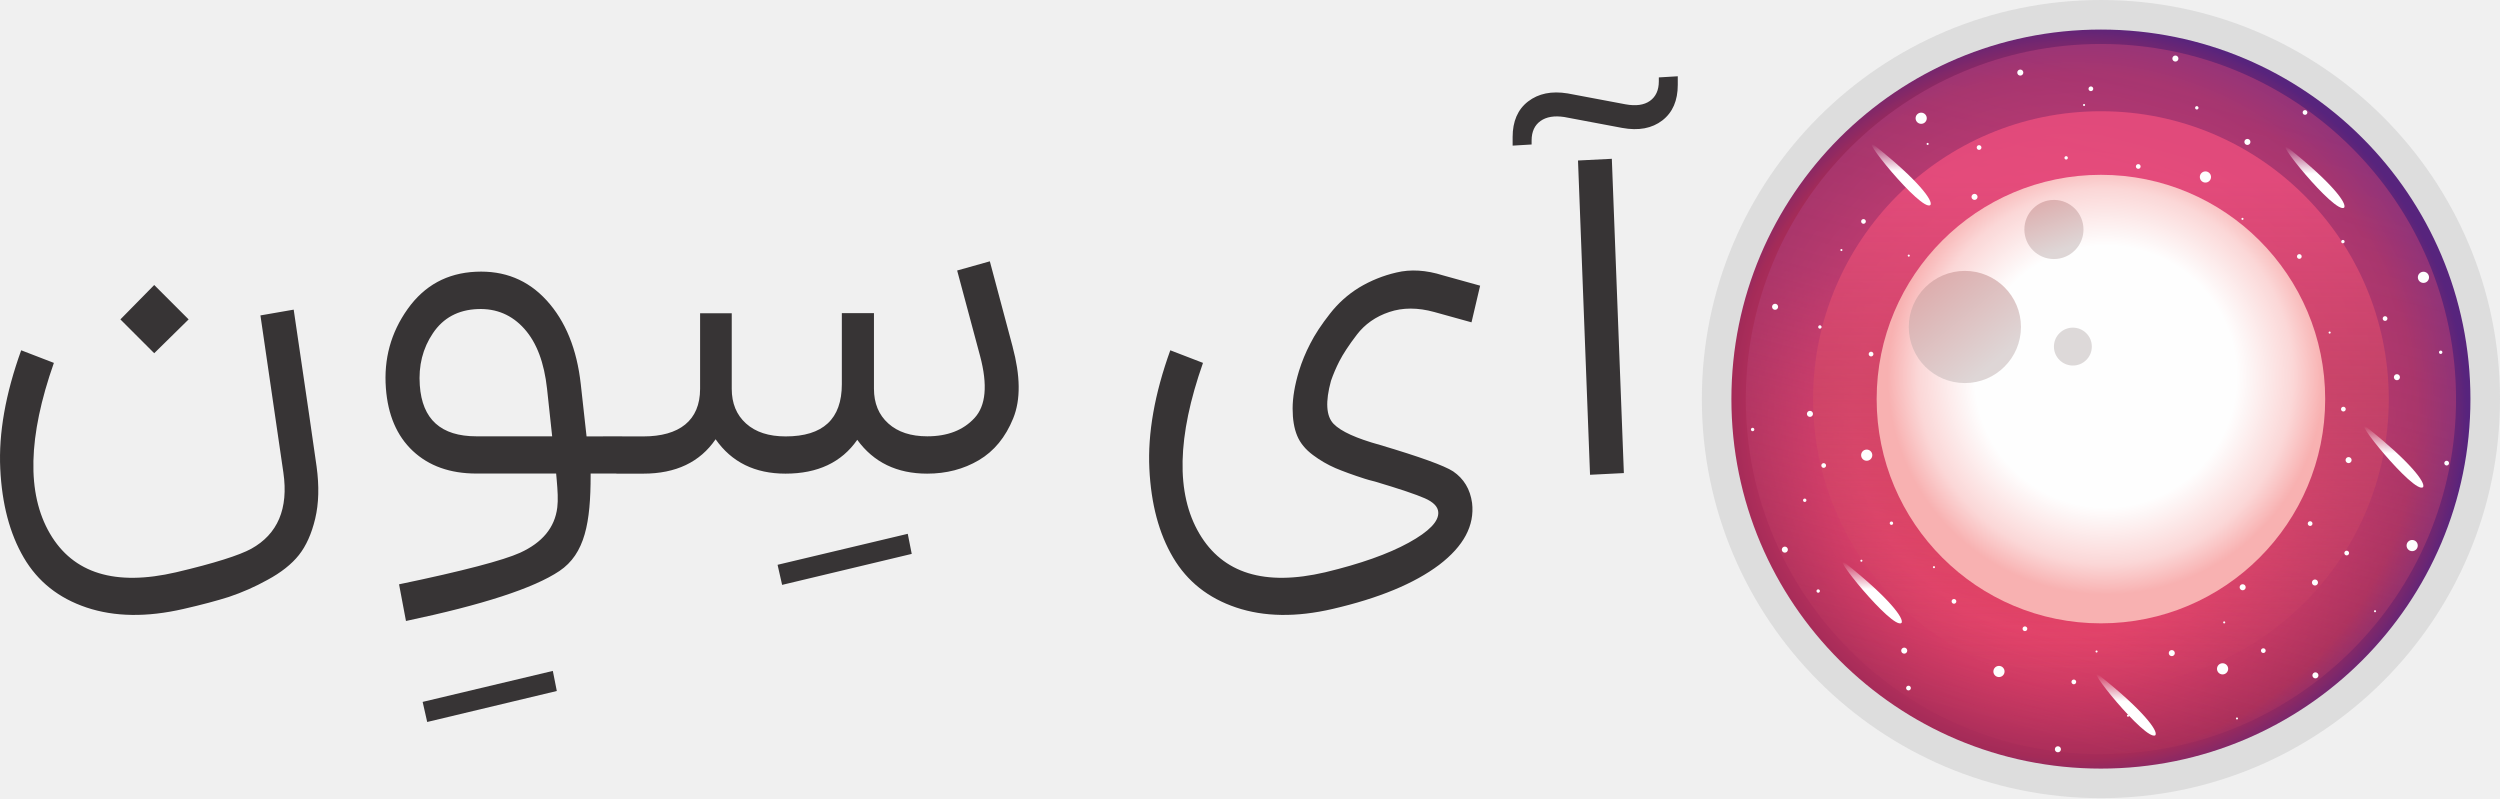
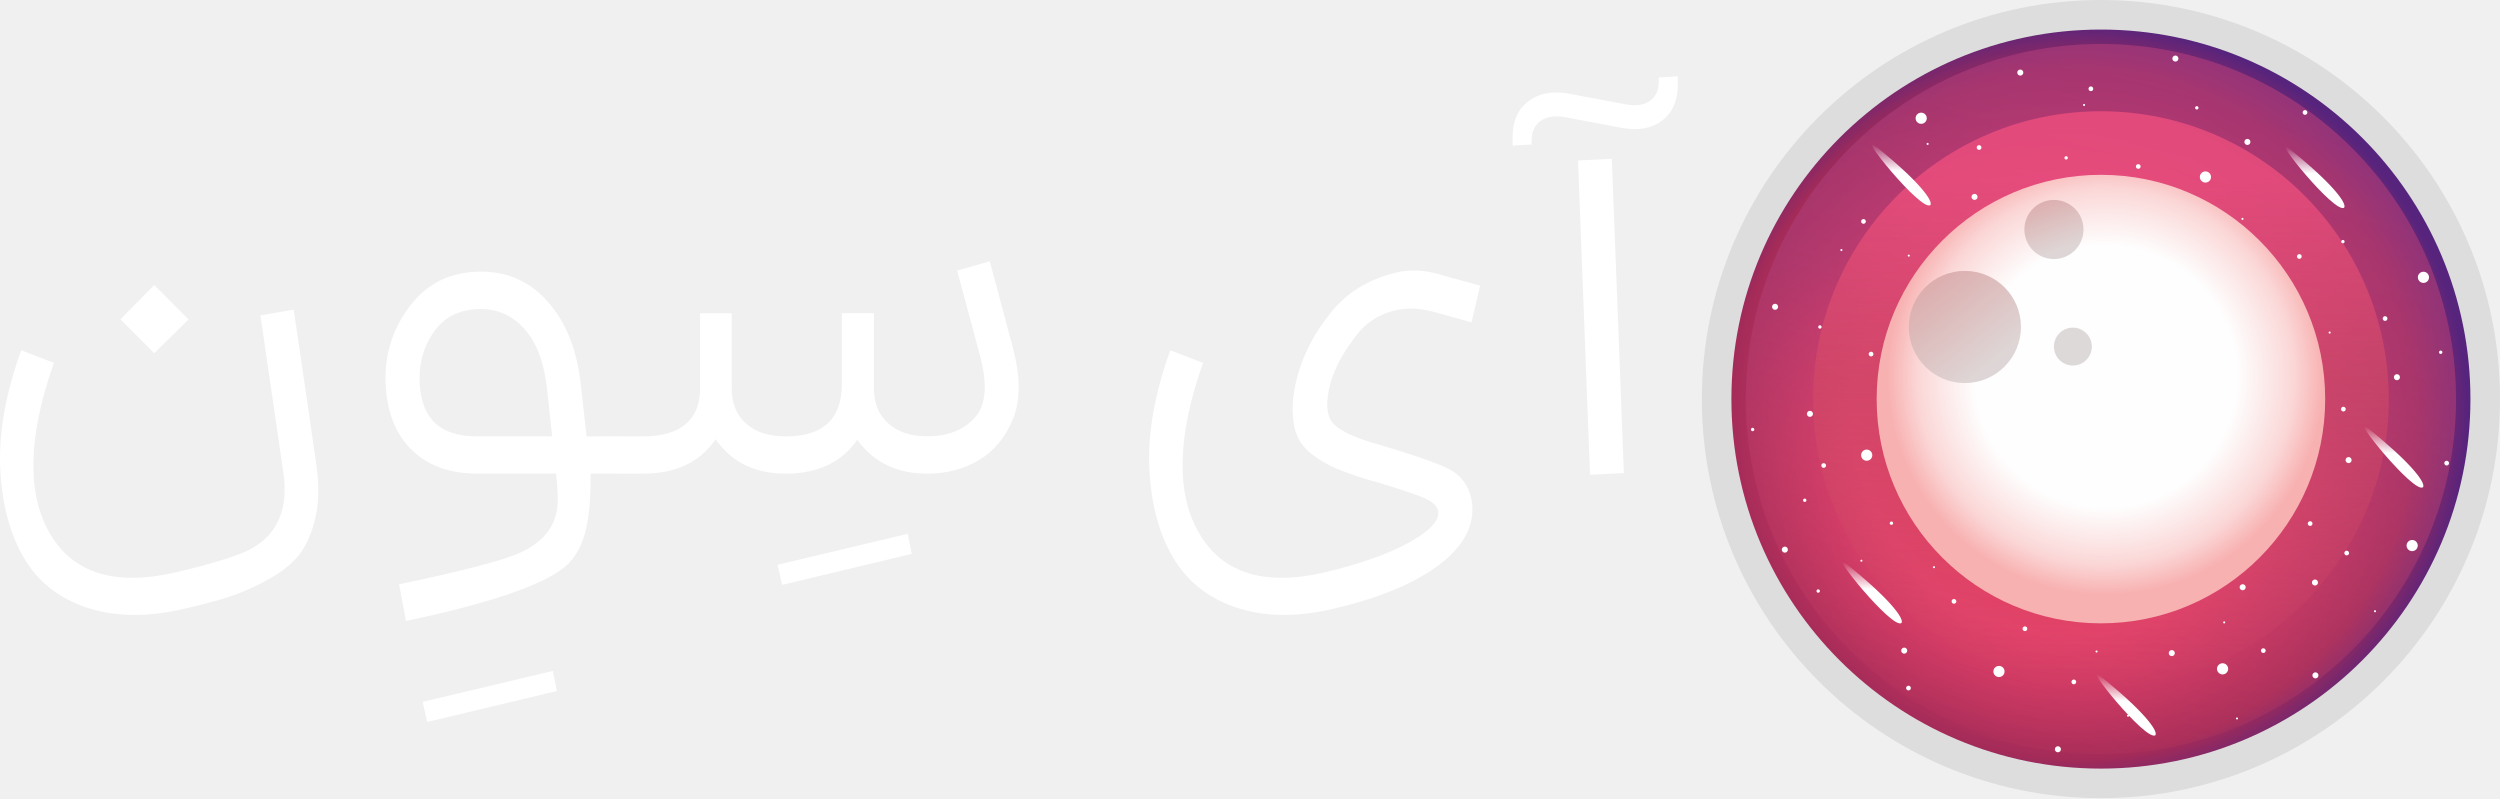
- <svg xmlns="http://www.w3.org/2000/svg" xmlns:xlink="http://www.w3.org/1999/xlink" viewBox="0 0 2638.57 842.4">
-   <defs>
-     <style>.a{fill:#ddd;}.b{fill:url(#a);}.c,.d,.g,.i,.l,.m,.n,.o{fill-rule:evenodd;}.c{fill:url(#b);}.d{fill:url(#c);}.e{fill:url(#d);}.f{fill:url(#e);}.g{fill:#ddd9d9;}.h{fill:url(#f);}.i{fill:url(#g);}.j{fill:#fefefe;}.k{fill:#373435;}.l{fill:url(#h);}.m{fill:url(#i);}.n{fill:url(#j);}.o{fill:url(#k);}</style>
+ <svg xmlns="http://www.w3.org/2000/svg" xmlns:xlink="http://www.w3.org/1999/xlink" viewBox="0 0 2638.57 842.4" version="1.1" id="svg209">
+   <defs id="defs53">
+     <style id="style2">.a{fill:#ddd;}.b{fill:url(#a);}.c,.d,.g,.i,.l,.m,.n,.o{fill-rule:evenodd;}.c{fill:url(#b);}.d{fill:url(#c);}.e{fill:url(#d);}.f{fill:url(#e);}.g{fill:#ddd9d9;}.h{fill:url(#f);}.i{fill:url(#g);}.j{fill:#fefefe;}.k{fill:#373435;}.l{fill:url(#h);}.m{fill:url(#i);}.n{fill:url(#j);}.o{fill:url(#k);}</style>
    <radialGradient id="a" cx="-9360.82" cy="-4039.77" fy="-3978.962" r="5940.96" gradientTransform="matrix(0.07, 0, 0, -0.07, 2843.24, 156.8)" gradientUnits="userSpaceOnUse">
-       <stop offset="0" stop-color="#f23333" />
-       <stop offset="0.56" stop-color="#ec406a" />
-       <stop offset="0.87" stop-color="#a42b58" />
-       <stop offset="1" stop-color="#57247d" />
+       <stop offset="0" stop-color="#f23333" id="stop4" />
+       <stop offset="0.56" stop-color="#ec406a" id="stop6" />
+       <stop offset="0.87" stop-color="#a42b58" id="stop8" />
+       <stop offset="1" stop-color="#57247d" id="stop10" />
    </radialGradient>
    <linearGradient id="b" x1="2123.45" y1="771.73" x2="2304.04" y2="97.76" gradientUnits="userSpaceOnUse">
-       <stop offset="0.01" stop-color="#d34a66" stop-opacity="0.1" />
-       <stop offset="0.6" stop-color="#ad3d76" stop-opacity="0.6" />
-       <stop offset="1" stop-color="#a83a7a" stop-opacity="0.7" />
+       <stop offset="0.01" stop-color="#d34a66" stop-opacity="0.1" id="stop13" />
+       <stop offset="0.6" stop-color="#ad3d76" stop-opacity="0.6" id="stop15" />
+       <stop offset="1" stop-color="#a83a7a" stop-opacity="0.7" id="stop17" />
    </linearGradient>
    <linearGradient id="c" x1="2217.37" y1="710.86" x2="2217.37" y2="190.44" gradientUnits="userSpaceOnUse">
-       <stop offset="0.01" stop-color="#d34a66" stop-opacity="0.1" />
-       <stop offset="0.6" stop-color="#d34a66" stop-opacity="0.6" />
-       <stop offset="1" stop-color="#f6527f" stop-opacity="0.7" />
+       <stop offset="0.01" stop-color="#d34a66" stop-opacity="0.1" id="stop20" />
+       <stop offset="0.6" stop-color="#d34a66" stop-opacity="0.6" id="stop22" />
+       <stop offset="1" stop-color="#f6527f" stop-opacity="0.7" id="stop24" />
    </linearGradient>
    <radialGradient id="d" cx="-11204.15" cy="-3628.57" r="3287.51" gradientTransform="matrix(0.07, 0, 0, -0.07, 3006.7, 143.39)" gradientUnits="userSpaceOnUse">
-       <stop offset="0" stop-color="#fefefe" />
-       <stop offset="0.6" stop-color="#fefefe" />
-       <stop offset="0.86" stop-color="#fbd7d7" />
-       <stop offset="1" stop-color="#f8b1b1" />
+       <stop offset="0" stop-color="#fefefe" id="stop27" />
+       <stop offset="0.6" stop-color="#fefefe" id="stop29" />
+       <stop offset="0.86" stop-color="#fbd7d7" id="stop31" />
+       <stop offset="1" stop-color="#f8b1b1" id="stop33" />
    </radialGradient>
    <linearGradient id="e" x1="-11892.72" y1="-2146.16" x2="-10855.65" y2="-3422.43" gradientTransform="matrix(0.07, 0, 0, -0.07, 2864.43, 143.39)" gradientUnits="userSpaceOnUse">
-       <stop offset="0" stop-color="#ddabab" />
-       <stop offset="1" stop-color="#ded6d6" />
+       <stop offset="0" stop-color="#ddabab" id="stop36" />
+       <stop offset="1" stop-color="#ded6d6" id="stop38" />
    </linearGradient>
    <linearGradient id="f" x1="-10127.96" y1="-907.98" x2="-9842.75" y2="-1725.55" xlink:href="#e" />
    <linearGradient id="g" x1="2526.51" y1="514.71" x2="2526.51" y2="449.93" gradientUnits="userSpaceOnUse">
-       <stop offset="0.02" stop-color="#fff" />
-       <stop offset="0.56" stop-color="#fff" />
-       <stop offset="1" stop-color="#fff" stop-opacity="0" />
+       <stop offset="0.02" stop-color="#fff" id="stop42" />
+       <stop offset="0.56" stop-color="#fff" id="stop44" />
+       <stop offset="1" stop-color="#fff" stop-opacity="0" id="stop46" />
    </linearGradient>
    <linearGradient id="h" x1="1976.07" y1="657.99" x2="1976.07" y2="593.21" xlink:href="#g" />
    <linearGradient id="i" x1="2443.27" y1="219.59" x2="2443.27" y2="154.81" xlink:href="#g" />
    <linearGradient id="j" x1="2244.04" y1="776.36" x2="2244.04" y2="711.58" xlink:href="#g" />
    <linearGradient id="k" x1="2006.57" y1="216.89" x2="2006.57" y2="152.11" xlink:href="#g" />
  </defs>
-   <circle class="a" cx="2217.37" cy="421.2" r="421.2" />
-   <circle class="b" cx="2217.37" cy="421.2" r="390" />
-   <path class="c" d="M2217.37,46.4c207,0,374.8,167.8,374.8,374.8S2424.37,796,2217.37,796s-374.8-167.8-374.8-374.8S2010.37,46.4,2217.37,46.4Z" transform="translate(0)" />
-   <path class="d" d="M2217.37,117.4c167.8,0,303.8,136,303.8,303.8s-136,303.8-303.8,303.8-303.8-136-303.8-303.8,136-303.8,303.8-303.8Z" transform="translate(0)" />
-   <circle class="e" cx="2217.37" cy="421.2" r="236.7" />
-   <circle class="f" cx="2073.77" cy="345.1" r="59.2" />
-   <path class="g" d="M2187.77,345.8a20,20,0,1,1-20,20A20,20,0,0,1,2187.77,345.8Z" transform="translate(0)" />
-   <circle class="h" cx="2167.77" cy="242.2" r="31.2" />
-   <path class="i" d="M2499.57,452.3c44.5,35.6,60.8,57.2,57.8,61.9C2548.07,522.1,2477.47,434.6,2499.57,452.3Z" transform="translate(0)" />
-   <circle class="j" cx="2137.17" cy="663.6" r="2.5" />
-   <circle class="j" cx="2062.27" cy="634.7" r="2.5" />
-   <circle class="j" cx="1996.27" cy="552.2" r="1.8" />
-   <circle class="j" cx="1924.77" cy="491.3" r="2.5" />
-   <circle class="j" cx="1974.77" cy="373.7" r="2.5" />
-   <circle class="j" cx="1966.77" cy="233.7" r="2.5" />
-   <circle class="j" cx="2088.77" cy="155.7" r="2.5" />
-   <circle class="j" cx="2256.77" cy="175.7" r="2.5" />
-   <circle class="j" cx="2206.77" cy="93.7" r="2.5" />
-   <circle class="j" cx="2188.77" cy="719.7" r="2.5" />
-   <circle class="j" cx="2388.77" cy="686.7" r="2.5" />
-   <circle class="j" cx="2438.17" cy="552.6" r="2.5" />
-   <circle class="j" cx="2473.27" cy="431.8" r="2.5" />
-   <circle class="j" cx="2517.27" cy="336.2" r="2.5" />
-   <circle class="j" cx="2476.77" cy="583.7" r="2.5" />
-   <circle class="j" cx="2426.77" cy="270.7" r="2.5" />
-   <circle class="j" cx="2432.77" cy="118.7" r="2.5" />
-   <circle class="j" cx="2014.27" cy="726.2" r="2.5" />
-   <circle class="j" cx="2009.77" cy="686.7" r="3.2" />
-   <circle class="j" cx="2292.17" cy="689.3" r="3.2" />
-   <circle class="j" cx="2443.27" cy="614.8" r="3.2" />
-   <circle class="j" cx="2443.77" cy="712.8" r="3.2" />
-   <circle class="j" cx="2171.97" cy="790.8" r="3.2" />
-   <circle class="j" cx="2529.77" cy="398.1" r="3.2" />
-   <circle class="j" cx="2371.97" cy="149.8" r="3.2" />
-   <circle class="j" cx="2083.97" cy="207.8" r="3.2" />
-   <circle class="j" cx="2132.27" cy="76.6" r="3.2" />
-   <circle class="j" cx="1873.47" cy="323.8" r="3.2" />
-   <circle class="j" cx="1910.27" cy="436.8" r="3.2" />
-   <circle class="j" cx="1883.77" cy="580.1" r="3.2" />
-   <circle class="j" cx="1970.17" cy="480.4" r="5.9" />
-   <circle class="j" cx="2345.77" cy="705.9" r="5.9" />
-   <circle class="j" cx="2109.77" cy="708.7" r="5.9" />
-   <circle class="j" cx="2327.67" cy="186.8" r="5.9" />
-   <circle class="j" cx="2557.77" cy="292.7" r="5.9" />
-   <circle class="j" cx="2027.67" cy="124.8" r="5.9" />
-   <circle class="j" cx="2545.87" cy="575.8" r="5.9" />
-   <circle class="j" cx="2582.27" cy="488.8" r="2.5" />
-   <circle class="j" cx="2366.97" cy="619.8" r="3.2" />
-   <circle class="j" cx="2478.77" cy="485.6" r="3.2" />
-   <circle class="j" cx="2295.97" cy="61.8" r="3.2" />
-   <circle class="j" cx="1918.97" cy="623.8" r="1.8" />
-   <circle class="j" cx="1904.77" cy="528" r="1.8" />
-   <circle class="j" cx="1849.77" cy="453.3" r="1.8" />
-   <circle class="j" cx="1920.77" cy="345.1" r="1.8" />
-   <circle class="j" cx="2180.67" cy="166.6" r="1.8" />
-   <circle class="j" cx="2318.57" cy="113.8" r="1.8" />
-   <circle class="j" cx="2472.77" cy="255" r="1.8" />
-   <circle class="j" cx="2575.97" cy="371.8" r="1.8" />
-   <circle class="j" cx="2212.77" cy="687.6" r="1.1" />
-   <circle class="j" cx="2245.97" cy="755.4" r="1.1" />
-   <circle class="j" cx="2360.97" cy="758.3" r="1.1" />
-   <circle class="j" cx="2347.47" cy="656.9" r="1.1" />
-   <circle class="j" cx="2041.17" cy="598.6" r="1.1" />
-   <circle class="j" cx="1964.57" cy="591.8" r="1.1" />
-   <circle class="j" cx="2014.57" cy="269.8" r="1.1" />
-   <circle class="j" cx="1943.47" cy="263.9" r="1.1" />
-   <circle class="j" cx="2034.47" cy="151.9" r="1.1" />
-   <circle class="j" cx="2199.57" cy="110.8" r="1.1" />
-   <circle class="j" cx="2366.77" cy="231" r="1.1" />
-   <circle class="j" cx="2458.77" cy="351" r="1.1" />
-   <circle class="j" cx="2506.67" cy="645.1" r="1.1" />
-   <path class="k" d="M162.77,372.8l-35.7-35.7,35.7-36.3,36.3,36.3Zm30.9,269.9q-58,13.35-102.3-1.5c-29.5-9.9-51.5-27.4-66.3-52.7S2.07,532,.27,494.7s5.5-79,22.1-125L56.87,383q-41.1,116.85-4.2,180.1T185.87,604c40.8-9.6,67.1-18.1,79.3-24.8,27.8-15.4,39.5-42.2,33.9-80.5l-24.2-165.8,35.1-6.1q20.55,139.2,24.2,165.8c2.8,20.6,2.3,38.8-1.5,54.8s-9.6,28.8-17.2,38.4-18.8,18.5-33.3,26.3a242,242,0,0,1-40.6,17.9c-12.6,4-28.6,8.3-47.9,12.7ZM450.87,762l-4.8-21.2,137.4-32.7,4.2,21.2Zm205.8-301.5v39.3h-33.3v1.8c0,49.5-5.8,82.9-33,101.1s-81.2,35.7-161.9,52.7l-7.3-38.7c67.8-14.1,110.3-25.4,127.7-33.3,23.3-10.6,36.7-26.4,39.3-47.8,1-8,.4-17.7-.6-29.1l-.6-6.7h-84.1q-41.7,0-67.2-23.9c-16.9-15.9-26.3-38-28.4-66.3-2.3-30.7,5.2-58.5,23-83.5s41.8-37.9,72-39.3c29.9-1.4,54.8,8.5,74.7,30.3s31.9,51.3,36,88.4l6.1,55.1,37.6-.1Zm-153.8,0h79.9l-5.4-50.2c-3-27.4-10.8-48.5-23.9-63.2s-29.6-21.7-49.3-20.9q-30.9,1.2-47.2,25.4c-10.9,16.1-15.4,34.5-13.9,55.1,2.5,35.9,22.3,53.8,59.8,53.8Zm322.6,156.8-4.8-21.2,137.4-32.7,4.2,21.2Zm243.3-251.2c8.1,30.3,8.7,55.4.6,75.4s-20.2,34.7-36.3,44.2-34.3,14.2-54.5,14.2q-47.85,0-73.8-35.7c-16.5,23.8-41.8,35.7-75.7,35.7q-48.45,0-73.8-36.3c-16.5,24.2-42,36.3-76.3,36.3h-28.4V460.6H679c37.9,0,59.9-16.7,59.9-50.2V330.6h33.4v79.8c0,15.3,5,27.5,15.1,36.6s24,13.6,41.8,13.6q59.25,0,59.3-55.1v-75h33.9v79.8c0,15.3,5,27.5,15.1,36.6s23.8,13.6,41.2,13.6q32.1,0,49.9-19.4c11.9-12.9,14-34.7,5.8-65.4l-24.2-90.2,34.5-9.7,24.1,90.3Zm337.7,276.6q-57.45,13.35-101.7-1.5c-29.5-9.9-51.6-27.4-66.6-52.7s-23.3-56.5-25.1-93.8,5.5-79,22.1-125l34.5,13.3q-41.1,116.85-3.9,180.1t132.9,40.9q55.65-13.35,88.1-31.2t31.2-32.4c-.4-5.6-5.1-10.5-14.2-14.5s-26.5-9.9-52.4-17.6c-4.8-1.2-8.5-2.2-10.9-3-12.5-4-22.8-7.8-30.9-11.2a117.39,117.39,0,0,1-23.9-13.9c-7.9-5.9-13.4-12.6-16.6-20.3s-4.8-17.2-4.8-28.7,2.2-24.7,6.7-39.6a174.06,174.06,0,0,1,11.8-28.7c5-9.9,12-20.5,20.9-31.8a115.24,115.24,0,0,1,30.6-27.5,135.16,135.16,0,0,1,39.6-16c14.9-3.6,31.3-2.6,49,3l39.3,10.9-9.1,38.7-39.3-10.9q-26.1-7.2-47.5,0c-14.3,4.8-25.7,12.8-34.2,23.9s-14.6,20.5-18.5,28.1a163.93,163.93,0,0,0-8.8,20.6c-6.1,22.2-5.1,37.3,2.7,45.4s24.3,15.5,49.3,22.4q63,18.75,76.9,27.8c11.3,7.7,18,18.8,20,33.3q4.2,35.7-34.8,65.4-39.3,29.55-112.4,46.5Zm190-489v-9.1c0-16.5,5.4-29.1,16.3-37.5s24.8-11.3,41.8-8.5l61.1,11.5c10.9,2,19.5.8,25.7-3.6s9.4-11.3,9.4-20.6V81.7l20-1.2v9.1c0,16.5-5.4,29.1-16.3,37.5s-25,11.1-42.4,7.9L1651,123.5c-10.5-1.6-18.9-.2-25.1,4.2s-9.4,11.3-9.4,20.6v4.2l-20,1.2Zm81.7,347.4-12.7-331.7,35.7-1.8,12.7,331.7Z" transform="translate(0)" />
-   <path class="l" d="M1949.13,595.58c44.5,35.6,60.8,57.2,57.8,61.9C1997.63,665.38,1927,577.88,1949.13,595.58Z" transform="translate(0)" />
-   <path class="m" d="M2416.33,157.18c44.5,35.6,60.8,57.2,57.8,61.9C2464.83,227,2394.23,139.48,2416.33,157.18Z" transform="translate(0)" />
-   <path class="n" d="M2217.1,714c44.5,35.6,60.8,57.2,57.8,61.9C2265.6,783.75,2195,696.25,2217.1,714Z" transform="translate(0)" />
-   <path class="o" d="M1979.63,154.48c44.5,35.6,60.8,57.2,57.8,61.9C2028.13,224.28,1957.53,136.78,1979.63,154.48Z" transform="translate(0)" />
+   <circle class="a" cx="2217.37" cy="421.2" r="421.2" id="circle57" />
+   <circle class="b" cx="2217.37" cy="421.2" r="390" id="circle59" />
+   <path class="c" d="M2217.37,46.4c207,0,374.8,167.8,374.8,374.8S2424.37,796,2217.37,796s-374.8-167.8-374.8-374.8S2010.37,46.4,2217.37,46.4Z" transform="translate(0)" id="path61" />
+   <path class="d" d="M2217.37,117.4c167.8,0,303.8,136,303.8,303.8s-136,303.8-303.8,303.8-303.8-136-303.8-303.8,136-303.8,303.8-303.8Z" transform="translate(0)" id="path63" />
+   <circle class="e" cx="2217.37" cy="421.2" r="236.7" id="circle65" />
+   <circle class="f" cx="2073.77" cy="345.1" r="59.2" id="circle67" />
+   <path class="g" d="M2187.77,345.8a20,20,0,1,1-20,20A20,20,0,0,1,2187.77,345.8Z" transform="translate(0)" id="path69" />
+   <circle class="h" cx="2167.77" cy="242.2" r="31.2" id="circle71" />
+   <path class="i" d="M2499.57,452.3c44.5,35.6,60.8,57.2,57.8,61.9C2548.07,522.1,2477.47,434.6,2499.57,452.3Z" transform="translate(0)" id="path73" />
+   <circle class="j" cx="2137.17" cy="663.6" r="2.5" id="circle75" />
+   <circle class="j" cx="2062.27" cy="634.7" r="2.5" id="circle77" />
+   <circle class="j" cx="1996.27" cy="552.2" r="1.8" id="circle79" />
+   <circle class="j" cx="1924.77" cy="491.3" r="2.5" id="circle81" />
+   <circle class="j" cx="1974.77" cy="373.7" r="2.5" id="circle83" />
+   <circle class="j" cx="1966.77" cy="233.7" r="2.5" id="circle85" />
+   <circle class="j" cx="2088.77" cy="155.7" r="2.5" id="circle87" />
+   <circle class="j" cx="2256.77" cy="175.7" r="2.5" id="circle89" />
+   <circle class="j" cx="2206.77" cy="93.7" r="2.5" id="circle91" />
+   <circle class="j" cx="2188.77" cy="719.7" r="2.5" id="circle93" />
+   <circle class="j" cx="2388.77" cy="686.7" r="2.5" id="circle95" />
+   <circle class="j" cx="2438.17" cy="552.6" r="2.5" id="circle97" />
+   <circle class="j" cx="2473.27" cy="431.8" r="2.5" id="circle99" />
+   <circle class="j" cx="2517.27" cy="336.2" r="2.5" id="circle101" />
+   <circle class="j" cx="2476.77" cy="583.7" r="2.5" id="circle103" />
+   <circle class="j" cx="2426.77" cy="270.7" r="2.5" id="circle105" />
+   <circle class="j" cx="2432.77" cy="118.7" r="2.5" id="circle107" />
+   <circle class="j" cx="2014.27" cy="726.2" r="2.5" id="circle109" />
+   <circle class="j" cx="2009.77" cy="686.7" r="3.2" id="circle111" />
+   <circle class="j" cx="2292.17" cy="689.3" r="3.2" id="circle113" />
+   <circle class="j" cx="2443.27" cy="614.8" r="3.2" id="circle115" />
+   <circle class="j" cx="2443.77" cy="712.8" r="3.2" id="circle117" />
+   <circle class="j" cx="2171.97" cy="790.8" r="3.2" id="circle119" />
+   <circle class="j" cx="2529.77" cy="398.1" r="3.2" id="circle121" />
+   <circle class="j" cx="2371.97" cy="149.8" r="3.2" id="circle123" />
+   <circle class="j" cx="2083.97" cy="207.8" r="3.2" id="circle125" />
+   <circle class="j" cx="2132.27" cy="76.6" r="3.2" id="circle127" />
+   <circle class="j" cx="1873.47" cy="323.8" r="3.2" id="circle129" />
+   <circle class="j" cx="1910.27" cy="436.8" r="3.2" id="circle131" />
+   <circle class="j" cx="1883.77" cy="580.1" r="3.2" id="circle133" />
+   <circle class="j" cx="1970.17" cy="480.4" r="5.9" id="circle135" />
+   <circle class="j" cx="2345.77" cy="705.9" r="5.9" id="circle137" />
+   <circle class="j" cx="2109.77" cy="708.7" r="5.9" id="circle139" />
+   <circle class="j" cx="2327.67" cy="186.8" r="5.9" id="circle141" />
+   <circle class="j" cx="2557.77" cy="292.7" r="5.9" id="circle143" />
+   <circle class="j" cx="2027.67" cy="124.8" r="5.9" id="circle145" />
+   <circle class="j" cx="2545.87" cy="575.8" r="5.9" id="circle147" />
+   <circle class="j" cx="2582.27" cy="488.8" r="2.5" id="circle149" />
+   <circle class="j" cx="2366.97" cy="619.8" r="3.2" id="circle151" />
+   <circle class="j" cx="2478.77" cy="485.6" r="3.2" id="circle153" />
+   <circle class="j" cx="2295.97" cy="61.8" r="3.2" id="circle155" />
+   <circle class="j" cx="1918.97" cy="623.8" r="1.8" id="circle157" />
+   <circle class="j" cx="1904.77" cy="528" r="1.8" id="circle159" />
+   <circle class="j" cx="1849.77" cy="453.3" r="1.8" id="circle161" />
+   <circle class="j" cx="1920.77" cy="345.1" r="1.8" id="circle163" />
+   <circle class="j" cx="2180.67" cy="166.6" r="1.8" id="circle165" />
+   <circle class="j" cx="2318.57" cy="113.8" r="1.8" id="circle167" />
+   <circle class="j" cx="2472.77" cy="255" r="1.8" id="circle169" />
+   <circle class="j" cx="2575.97" cy="371.8" r="1.8" id="circle171" />
+   <circle class="j" cx="2212.77" cy="687.6" r="1.1" id="circle173" />
+   <circle class="j" cx="2245.97" cy="755.4" r="1.1" id="circle175" />
+   <circle class="j" cx="2360.97" cy="758.3" r="1.1" id="circle177" />
+   <circle class="j" cx="2347.47" cy="656.9" r="1.1" id="circle179" />
+   <circle class="j" cx="2041.17" cy="598.6" r="1.1" id="circle181" />
+   <circle class="j" cx="1964.57" cy="591.8" r="1.1" id="circle183" />
+   <circle class="j" cx="2014.57" cy="269.8" r="1.1" id="circle185" />
+   <circle class="j" cx="1943.47" cy="263.9" r="1.1" id="circle187" />
+   <circle class="j" cx="2034.47" cy="151.9" r="1.1" id="circle189" />
+   <circle class="j" cx="2199.57" cy="110.8" r="1.1" id="circle191" />
+   <circle class="j" cx="2366.77" cy="231" r="1.1" id="circle193" />
+   <circle class="j" cx="2458.77" cy="351" r="1.1" id="circle195" />
+   <circle class="j" cx="2506.67" cy="645.1" r="1.1" id="circle197" />
+   <path class="k" d="M162.77,372.8l-35.7-35.7,35.7-36.3,36.3,36.3Zm30.9,269.9q-58,13.35-102.3-1.5c-29.5-9.9-51.5-27.4-66.3-52.7S2.07,532,.27,494.7s5.5-79,22.1-125L56.87,383q-41.1,116.85-4.2,180.1T185.87,604c40.8-9.6,67.1-18.1,79.3-24.8,27.8-15.4,39.5-42.2,33.9-80.5l-24.2-165.8,35.1-6.1q20.55,139.2,24.2,165.8c2.8,20.6,2.3,38.8-1.5,54.8s-9.6,28.8-17.2,38.4-18.8,18.5-33.3,26.3a242,242,0,0,1-40.6,17.9c-12.6,4-28.6,8.3-47.9,12.7ZM450.87,762l-4.8-21.2,137.4-32.7,4.2,21.2Zm205.8-301.5v39.3h-33.3v1.8c0,49.5-5.8,82.9-33,101.1s-81.2,35.7-161.9,52.7l-7.3-38.7c67.8-14.1,110.3-25.4,127.7-33.3,23.3-10.6,36.7-26.4,39.3-47.8,1-8,.4-17.7-.6-29.1l-.6-6.7h-84.1q-41.7,0-67.2-23.9c-16.9-15.9-26.3-38-28.4-66.3-2.3-30.7,5.2-58.5,23-83.5s41.8-37.9,72-39.3c29.9-1.4,54.8,8.5,74.7,30.3s31.9,51.3,36,88.4l6.1,55.1,37.6-.1Zm-153.8,0h79.9l-5.4-50.2c-3-27.4-10.8-48.5-23.9-63.2s-29.6-21.7-49.3-20.9q-30.9,1.2-47.2,25.4c-10.9,16.1-15.4,34.5-13.9,55.1,2.5,35.9,22.3,53.8,59.8,53.8Zm322.6,156.8-4.8-21.2,137.4-32.7,4.2,21.2Zm243.3-251.2c8.1,30.3,8.7,55.4.6,75.4s-20.2,34.7-36.3,44.2-34.3,14.2-54.5,14.2q-47.85,0-73.8-35.7c-16.5,23.8-41.8,35.7-75.7,35.7q-48.45,0-73.8-36.3c-16.5,24.2-42,36.3-76.3,36.3h-28.4V460.6H679c37.9,0,59.9-16.7,59.9-50.2V330.6h33.4v79.8c0,15.3,5,27.5,15.1,36.6s24,13.6,41.8,13.6q59.25,0,59.3-55.1v-75h33.9v79.8c0,15.3,5,27.5,15.1,36.6s23.8,13.6,41.2,13.6q32.1,0,49.9-19.4c11.9-12.9,14-34.7,5.8-65.4l-24.2-90.2,34.5-9.7,24.1,90.3Zm337.7,276.6q-57.45,13.35-101.7-1.5c-29.5-9.9-51.6-27.4-66.6-52.7s-23.3-56.5-25.1-93.8,5.5-79,22.1-125l34.5,13.3q-41.1,116.85-3.9,180.1t132.9,40.9q55.65-13.35,88.1-31.2t31.2-32.4c-.4-5.6-5.1-10.5-14.2-14.5s-26.5-9.9-52.4-17.6c-4.8-1.2-8.5-2.2-10.9-3-12.5-4-22.8-7.8-30.9-11.2a117.39,117.39,0,0,1-23.9-13.9c-7.9-5.9-13.4-12.6-16.6-20.3s-4.8-17.2-4.8-28.7,2.2-24.7,6.7-39.6a174.06,174.06,0,0,1,11.8-28.7c5-9.9,12-20.5,20.9-31.8a115.24,115.24,0,0,1,30.6-27.5,135.16,135.16,0,0,1,39.6-16c14.9-3.6,31.3-2.6,49,3l39.3,10.9-9.1,38.7-39.3-10.9q-26.1-7.2-47.5,0c-14.3,4.8-25.7,12.8-34.2,23.9s-14.6,20.5-18.5,28.1a163.93,163.93,0,0,0-8.8,20.6c-6.1,22.2-5.1,37.3,2.7,45.4s24.3,15.5,49.3,22.4q63,18.75,76.9,27.8c11.3,7.7,18,18.8,20,33.3q4.2,35.7-34.8,65.4-39.3,29.55-112.4,46.5Zm190-489v-9.1c0-16.5,5.4-29.1,16.3-37.5s24.8-11.3,41.8-8.5l61.1,11.5c10.9,2,19.5.8,25.7-3.6s9.4-11.3,9.4-20.6V81.7l20-1.2v9.1c0,16.5-5.4,29.1-16.3,37.5s-25,11.1-42.4,7.9L1651,123.5c-10.5-1.6-18.9-.2-25.1,4.2s-9.4,11.3-9.4,20.6v4.2l-20,1.2Zm81.7,347.4-12.7-331.7,35.7-1.8,12.7,331.7Z" transform="translate(0)" id="path199" style="fill:#ffffff" />
+   <path class="l" d="M1949.13,595.58c44.5,35.6,60.8,57.2,57.8,61.9C1997.63,665.38,1927,577.88,1949.13,595.58Z" transform="translate(0)" id="path201" />
+   <path class="m" d="M2416.33,157.18c44.5,35.6,60.8,57.2,57.8,61.9C2464.83,227,2394.23,139.48,2416.33,157.18Z" transform="translate(0)" id="path203" />
+   <path class="n" d="M2217.1,714c44.5,35.6,60.8,57.2,57.8,61.9C2265.6,783.75,2195,696.25,2217.1,714Z" transform="translate(0)" id="path205" />
+   <path class="o" d="M1979.63,154.48c44.5,35.6,60.8,57.2,57.8,61.9C2028.13,224.28,1957.53,136.78,1979.63,154.48Z" transform="translate(0)" id="path207" />
</svg>
